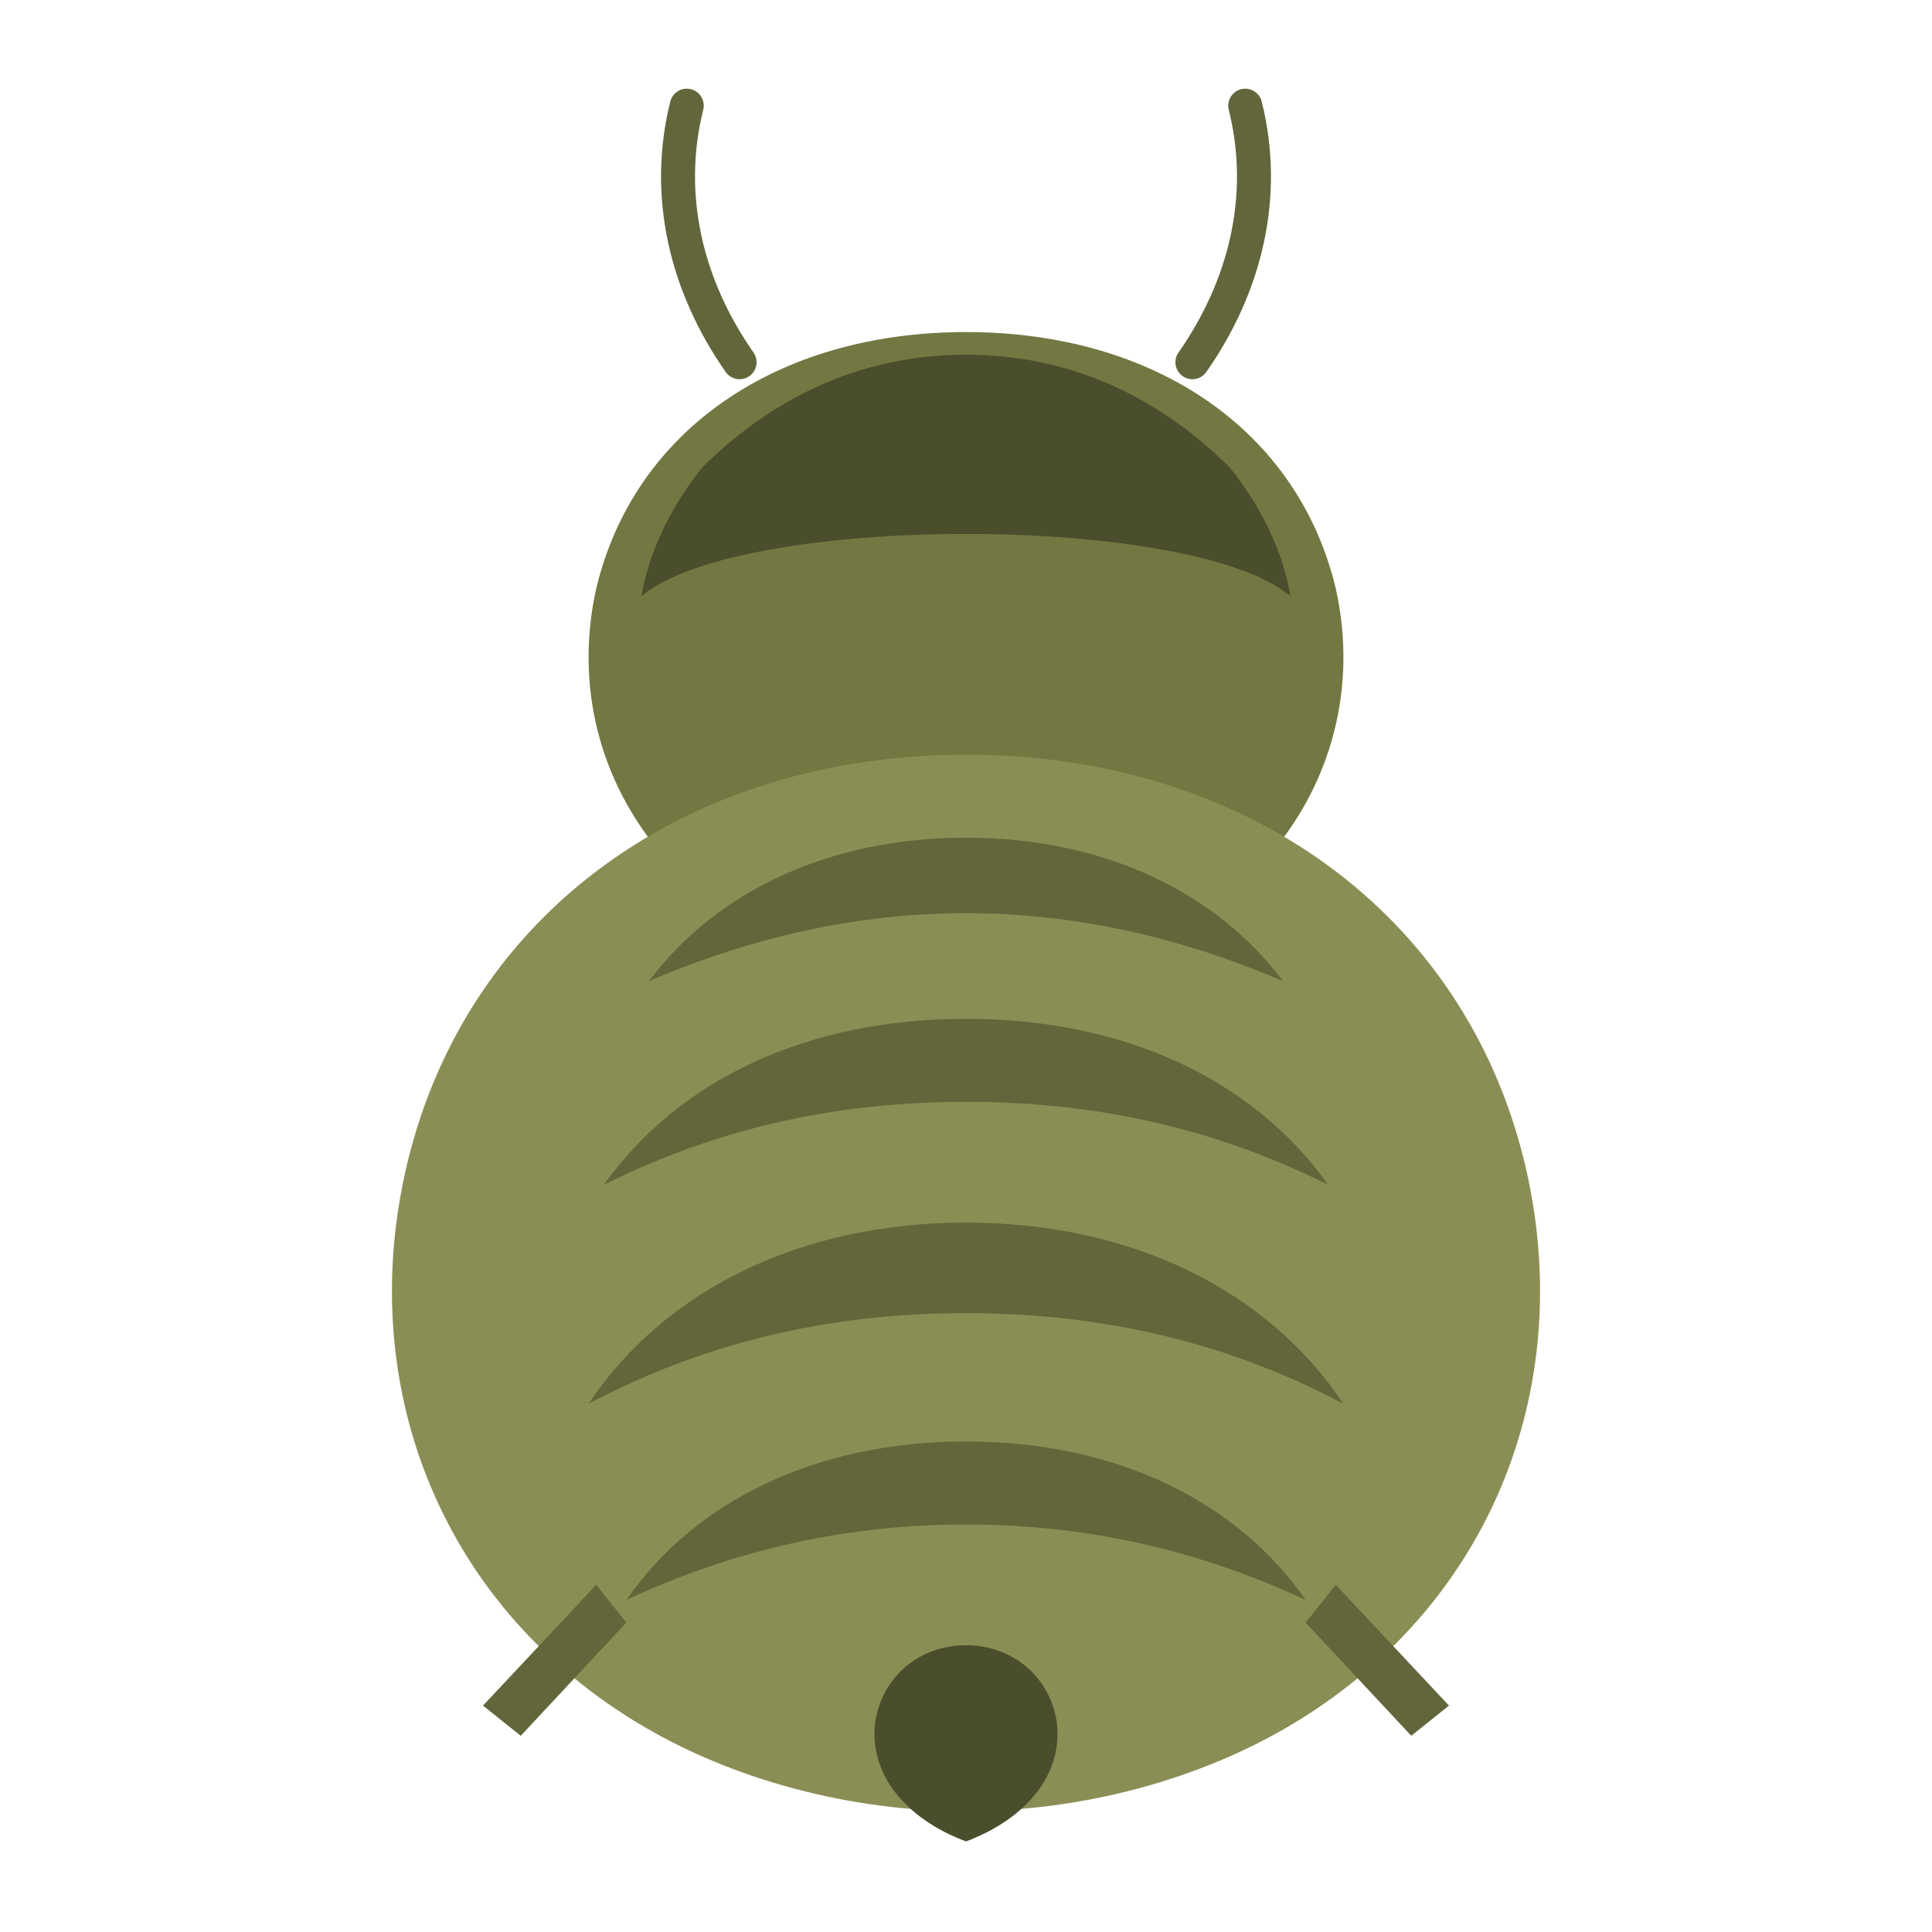
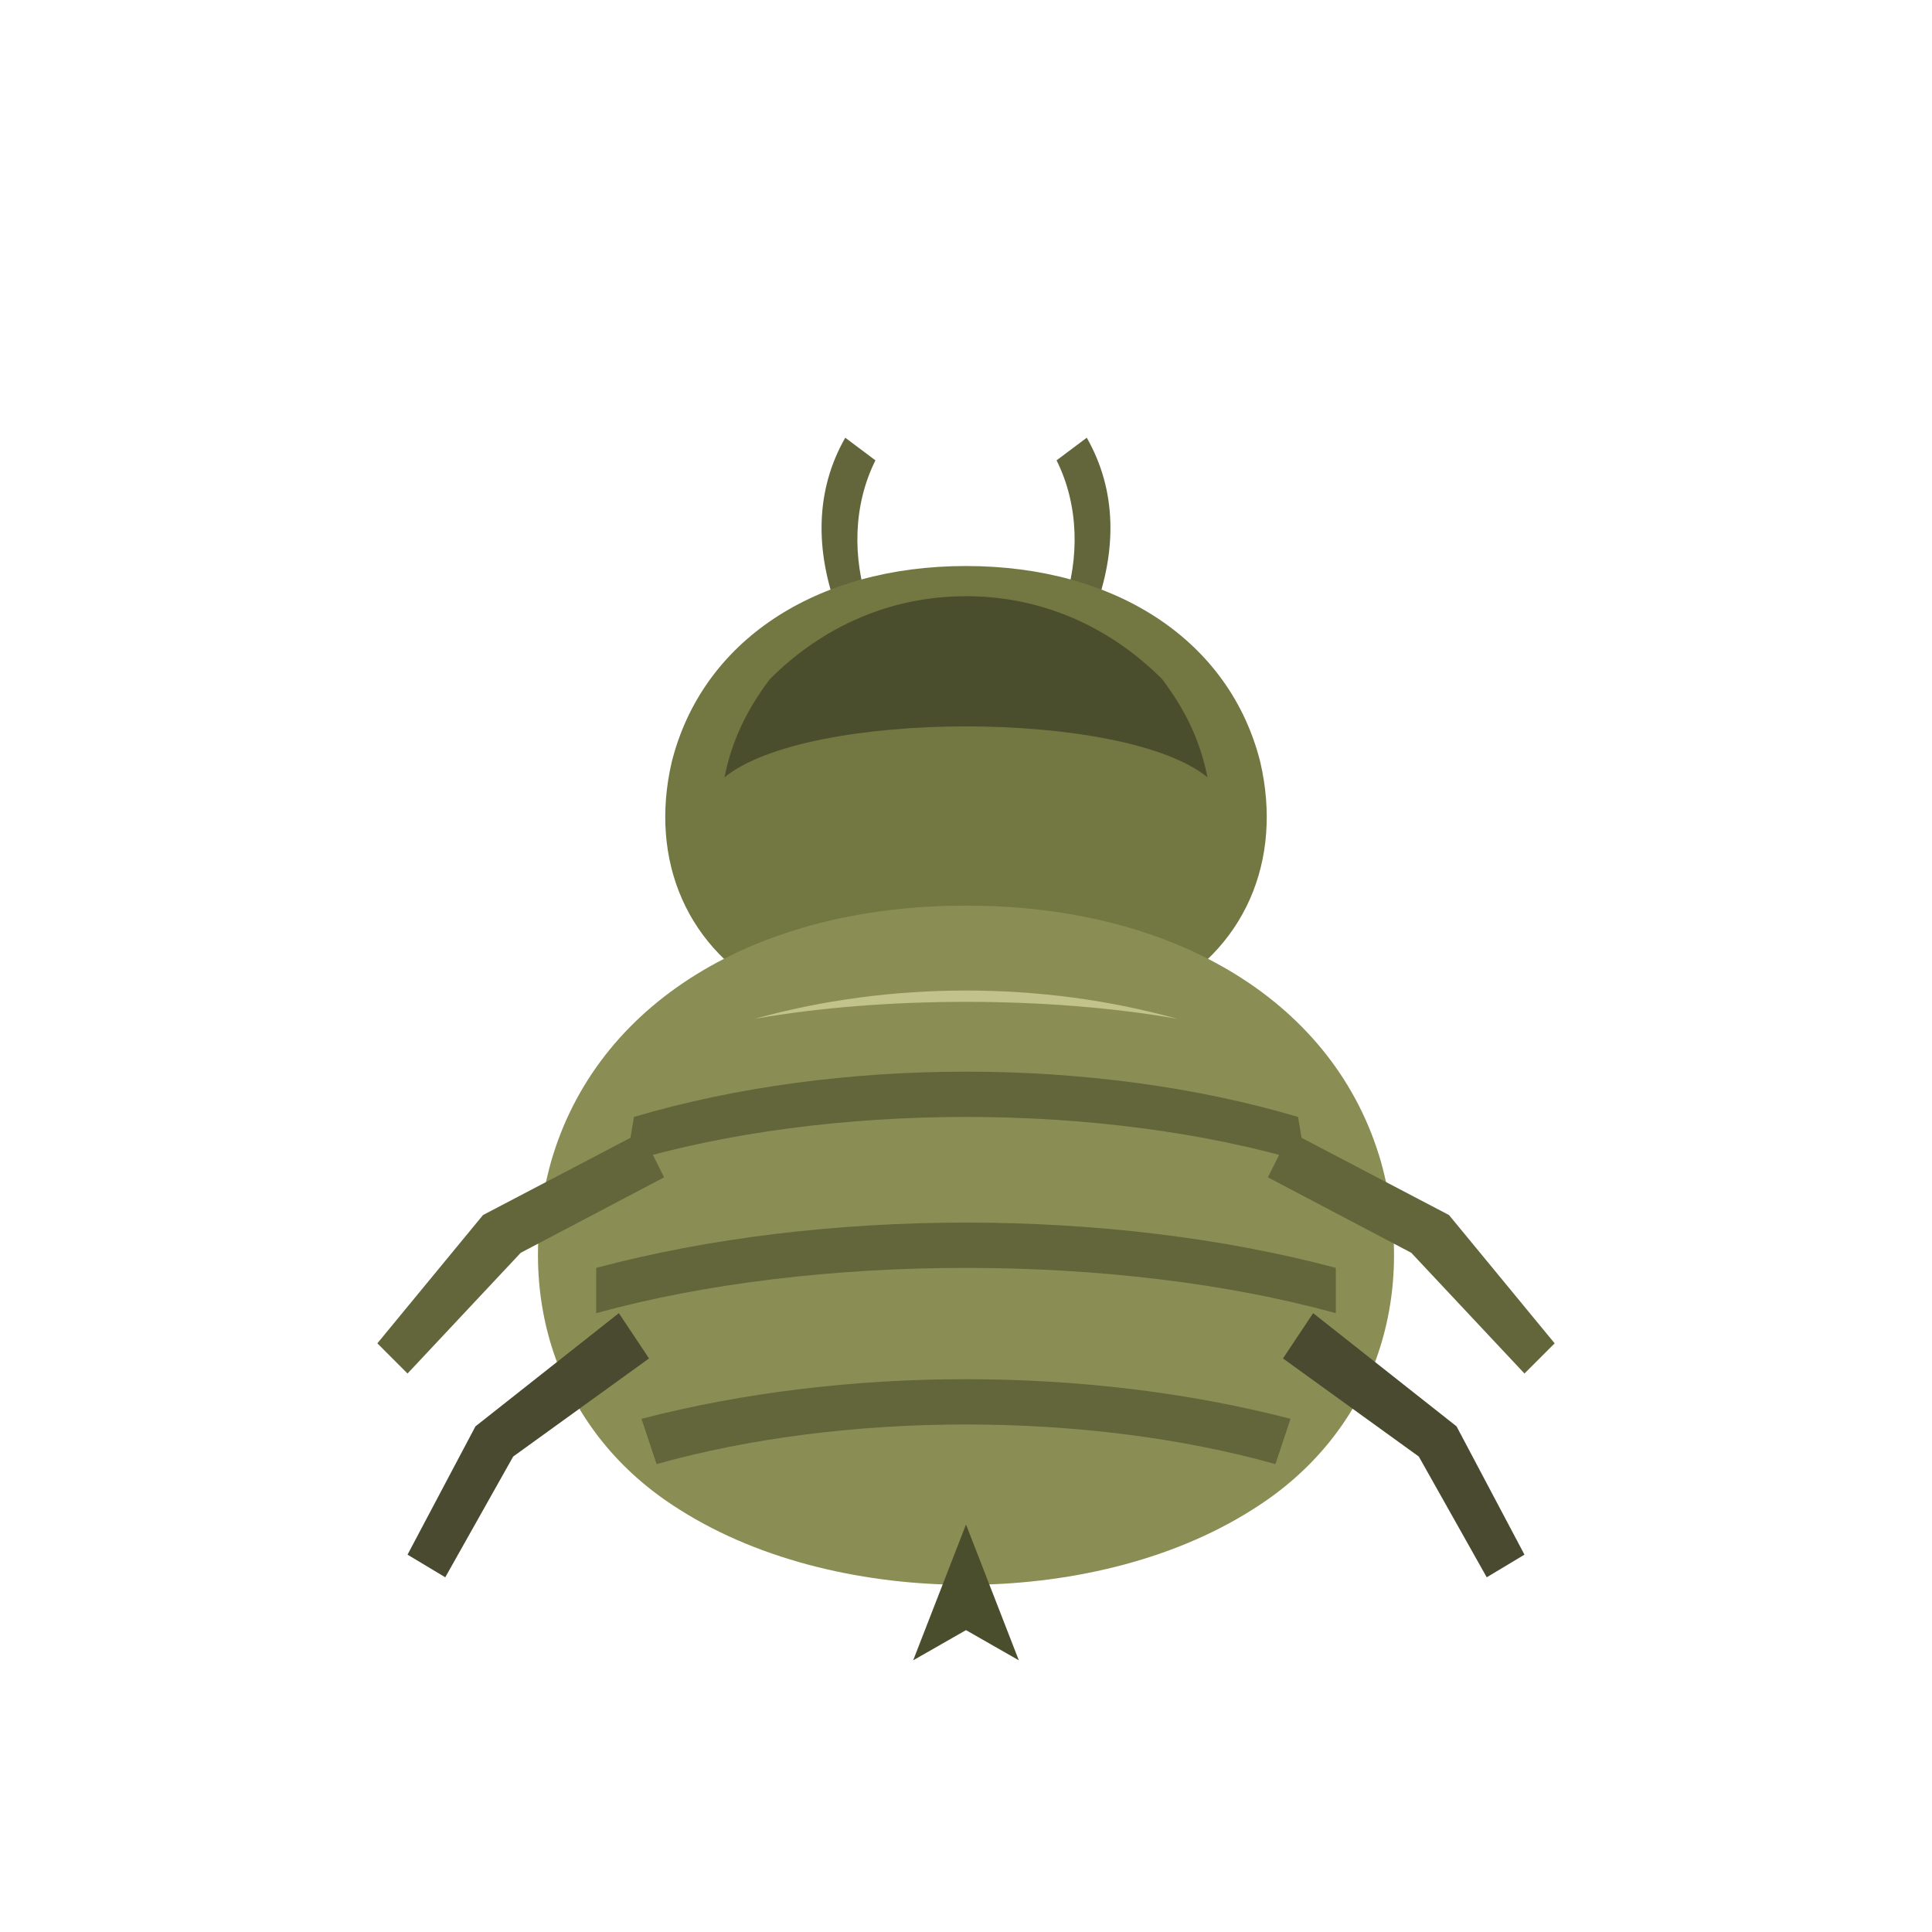
<svg xmlns="http://www.w3.org/2000/svg" viewBox="0 0 512 512" width="512" height="512">
-   <path d="M196 96 C182 76 176 52 182 28" stroke="#62663A" stroke-width="9" fill="none" stroke-linecap="round" />
-   <path d="M316 96 C330 76 336 52 330 28" stroke="#62663A" stroke-width="9" fill="none" stroke-linecap="round" />
-   <path d="M256 88 C306 88 344 114 354 156 C362 192 346 228 310 248 L202 248 C166 228 150 192 158 156 C168 114 206 88 256 88 Z" fill="#737842" />
-   <path d="M186 124 C206 104 230 94 256 94 C282 94 306 104 326 124 C334 134 340 146 342 158 C316 136 196 136 170 158 C172 146 178 134 186 124 Z" fill="#4A4E2C" />
-   <path d="M256 200 C330 200 388 242 404 308 C418 366 396 424 344 456 C318 472 286 480 256 480 C226 480 194 472 168 456 C116 424 94 366 108 308 C124 242 182 200 256 200 Z" fill="#8A8E54" />
-   <path d="M256 222 C292 222 322 236 340 260 C312 248 284 242 256 242 C228 242 200 248 172 260 C190 236 220 222 256 222 Z" fill="#62663A" />
-   <path d="M256 270 C298 270 332 286 352 314 C320 298 288 292 256 292 C224 292 192 298 160 314 C180 286 214 270 256 270 Z" fill="#62663A" />
-   <path d="M256 324 C300 324 336 342 356 372 C322 354 288 348 256 348 C224 348 190 354 156 372 C176 342 212 324 256 324 Z" fill="#62663A" />
-   <path d="M256 382 C296 382 328 398 346 424 C316 410 286 404 256 404 C226 404 196 410 166 424 C184 398 216 382 256 382 Z" fill="#62663A" />
-   <path d="M256 436 C268 436 278 444 280 456 C282 470 272 482 256 488 C240 482 230 470 232 456 C234 444 244 436 256 436 Z" fill="#4A4E2C" />
-   <path d="M158 420 L128 452 L138 460 L166 430 Z" fill="#62663A" />
-   <path d="M354 420 L384 452 L374 460 L346 430 Z" fill="#62663A" />
+   <path d="M222 162 C216 146 216 130 224 116 L232 122 C226 134 226 148 230 160 Z" fill="#62663A" />
+   <path d="M290 162 C296 146 296 130 288 116 L280 122 C286 134 286 148 282 160 Z" fill="#62663A" />
+   <path d="M256 150 C296 150 326 170 334 202 C340 228 330 252 306 264 L206 264 C182 252 172 228 178 202 C186 170 216 150 256 150 Z" fill="#737842" />
+   <path d="M204 180 C218 166 236 158 256 158 C276 158 294 166 308 180 C314 188 318 196 320 206 C298 188 214 188 192 206 C194 196 198 188 204 180 Z" fill="#4A4E2C" />
+   <path d="M256 240 C312 240 354 266 366 308 C376 344 364 380 332 400 C310 414 282 420 256 420 C230 420 202 414 180 400 C148 380 136 344 146 308 C158 266 200 240 256 240 Z" fill="#8A8E54" />
+   <path d="M168 296 C222 280 290 280 344 296 L346 308 C292 292 220 292 166 308 Z" fill="#62663A" />
+   <path d="M158 336 C218 320 294 320 354 336 L354 348 C296 332 216 332 158 348 Z" fill="#62663A" />
+   <path d="M170 376 C224 362 288 362 342 376 L338 388 C288 374 224 374 174 388 Z" fill="#62663A" />
+   <path d="M200 270 C236 260 276 260 312 270 C278 264 234 264 200 270 Z" fill="#C2C28C" />
+   <path d="M256 404 L242 440 L256 432 L270 440 Z" fill="#4A4E2C" />
+   <path d="M170 300 L128 322 L100 356 L108 364 L138 332 L176 312 Z" fill="#62663A" />
+   <path d="M342 300 L384 322 L412 356 L404 364 L374 332 L336 312 Z" fill="#62663A" />
+   <path d="M164 348 L126 378 L108 412 L118 418 L136 386 L172 360 Z" fill="#4A4A30" />
+   <path d="M348 348 L386 378 L404 412 L394 418 L376 386 L340 360 Z" fill="#4A4A30" />
</svg>
